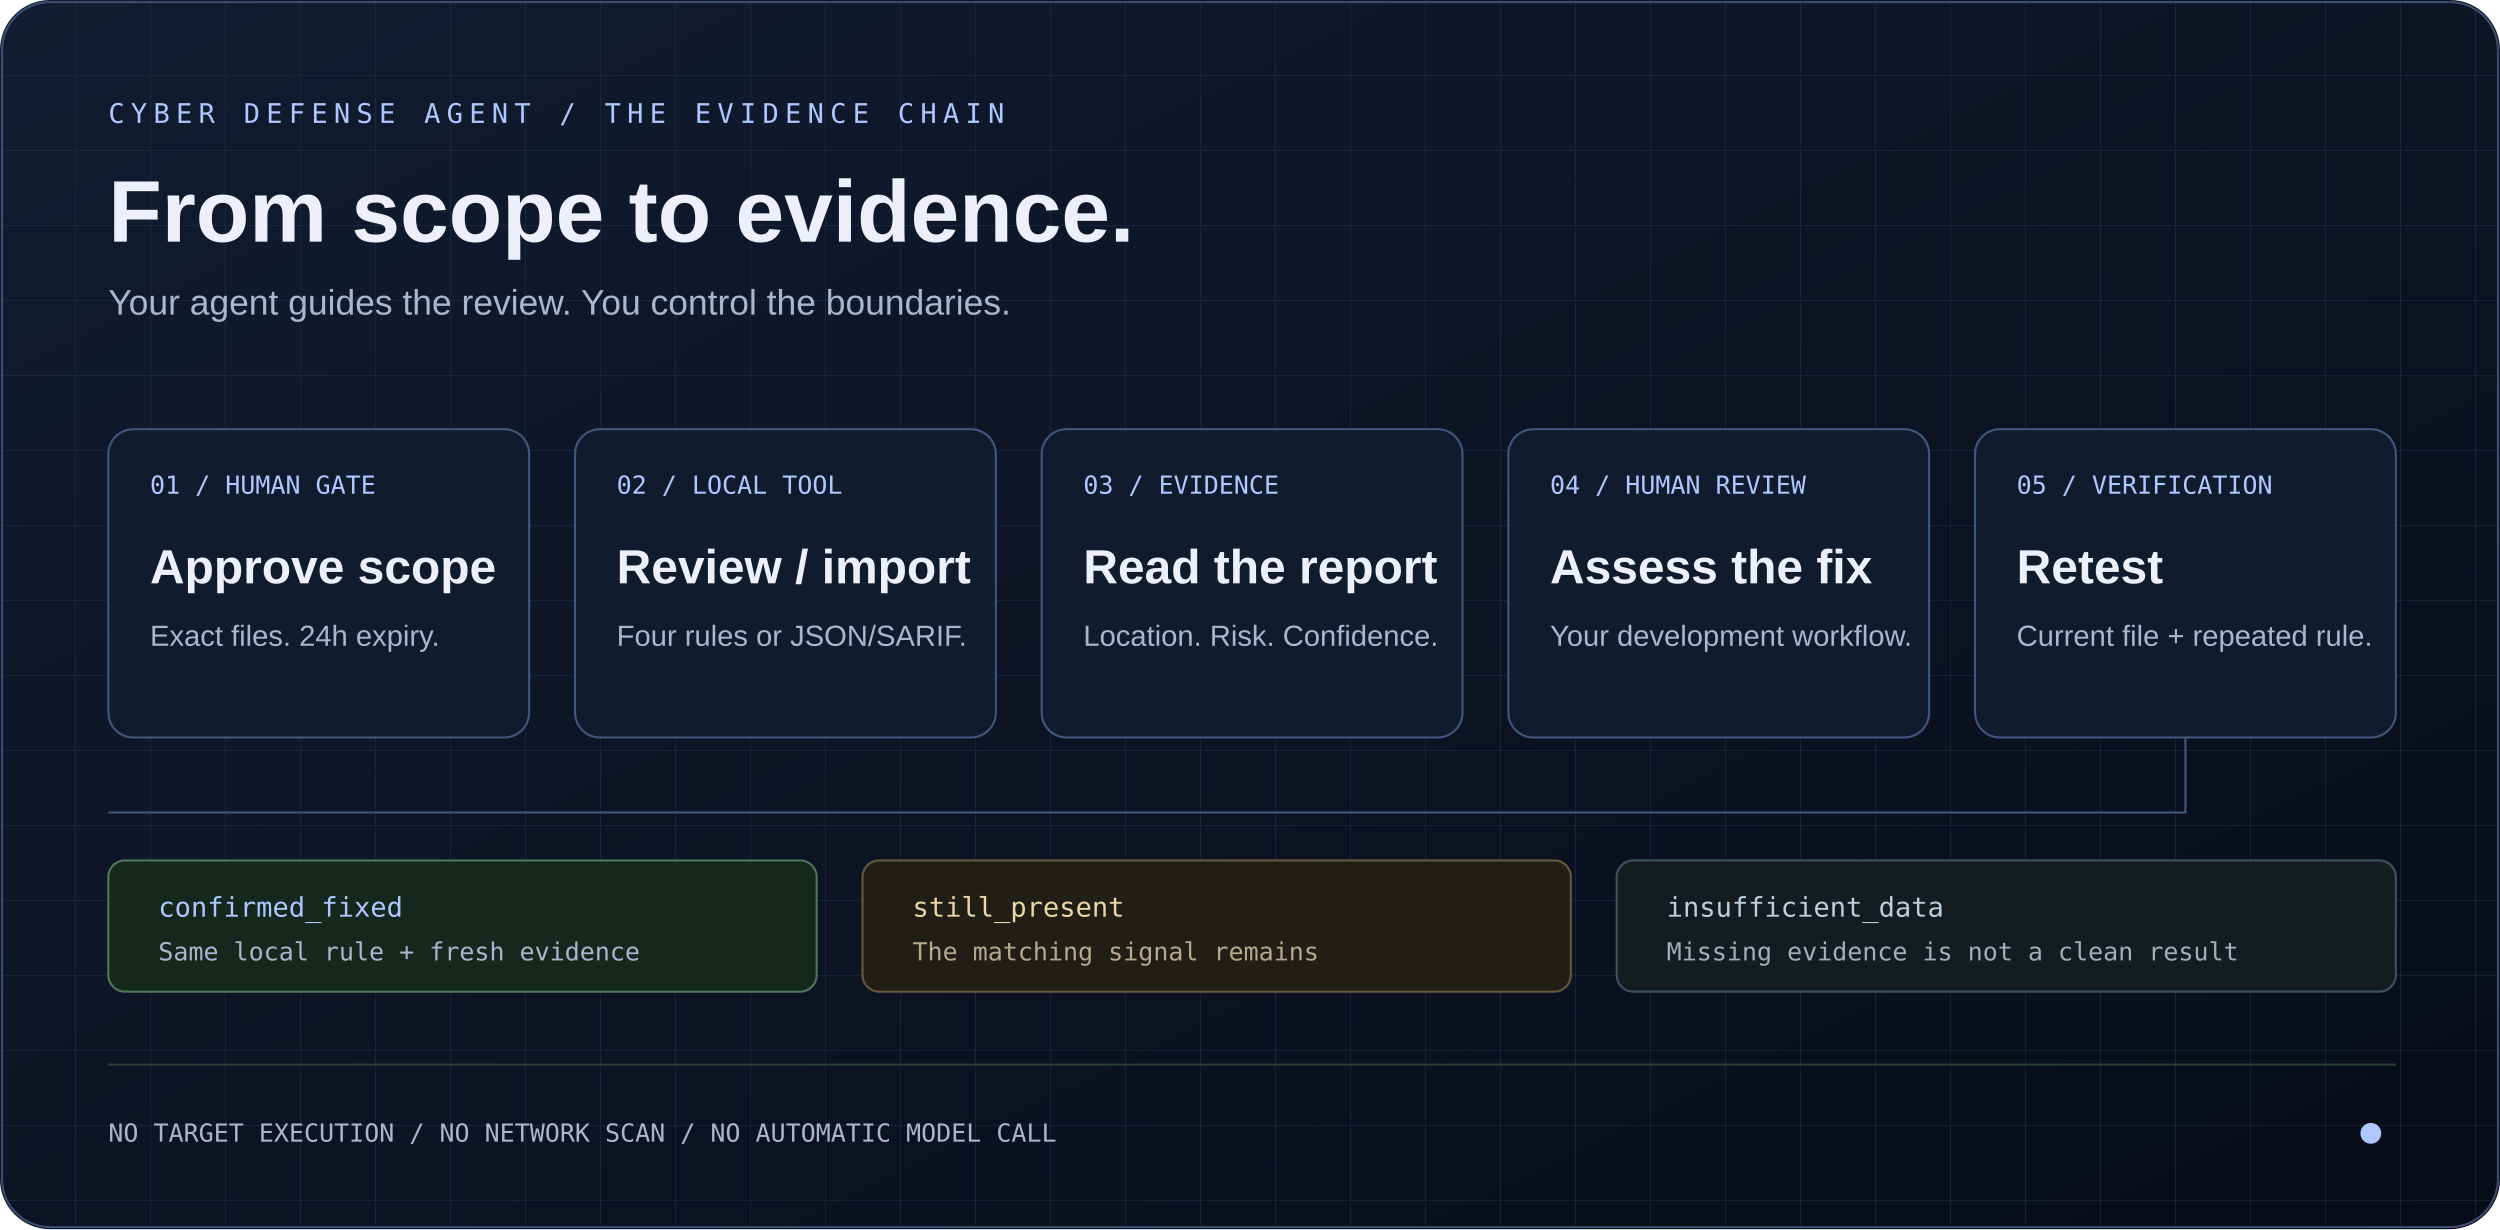
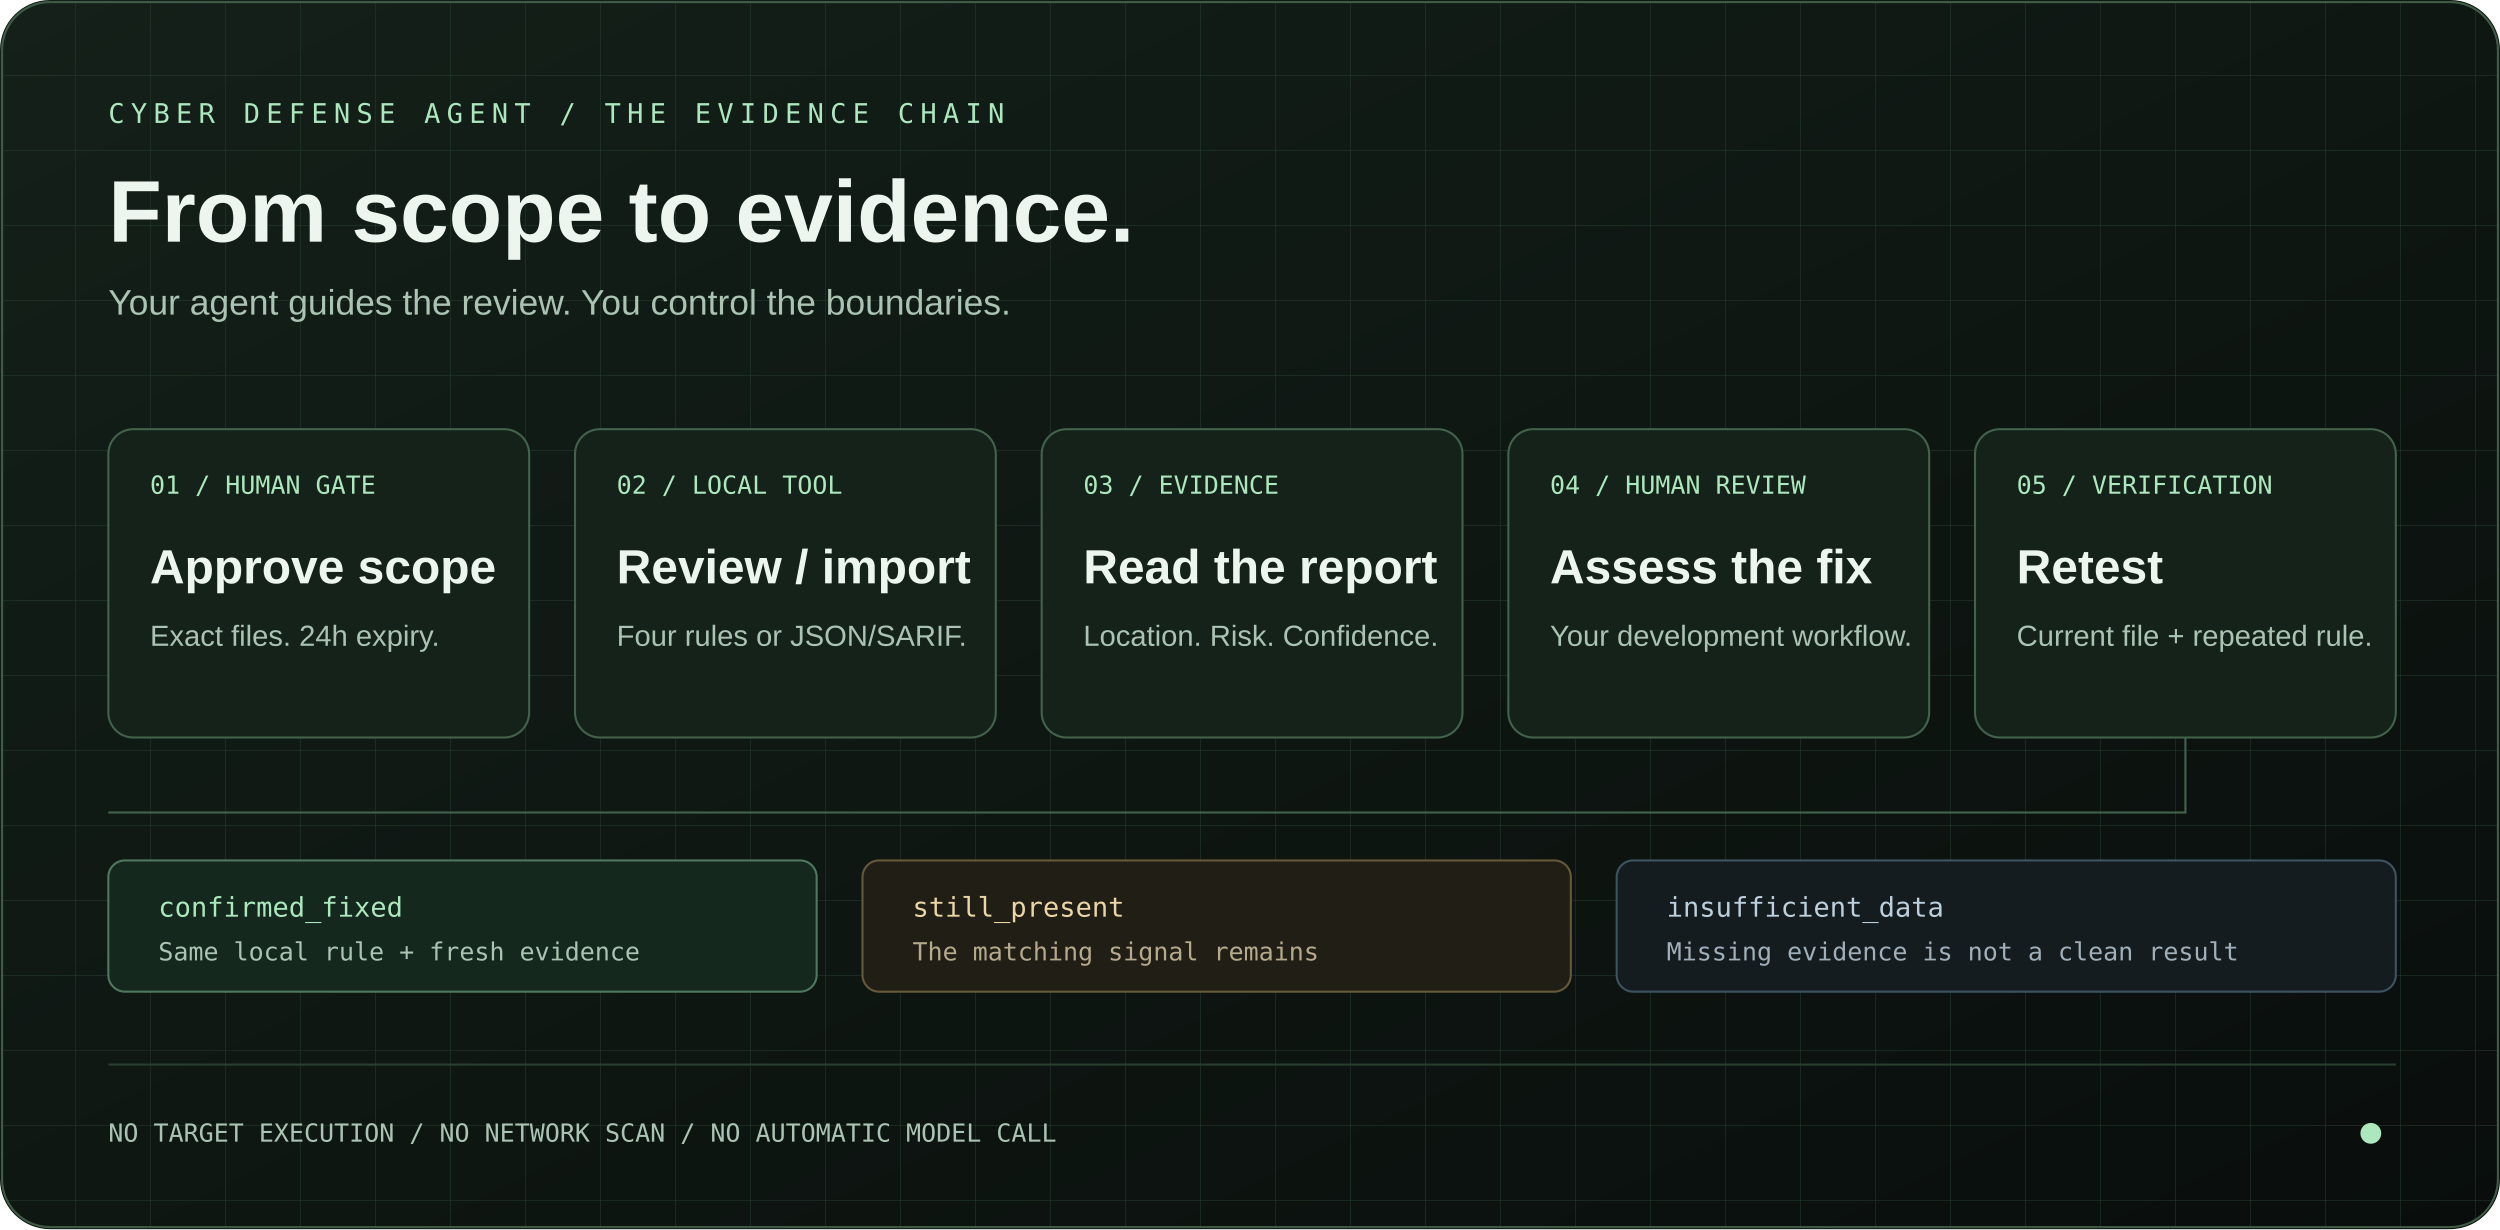
<svg xmlns="http://www.w3.org/2000/svg" width="1200" height="590" viewBox="0 0 1200 590" role="img" aria-labelledby="title desc">
  <defs>
    <linearGradient id="bg" x2="1" y2="1">
-       <stop stop-color="#111c30" />
-       <stop offset="1" stop-color="#080c18" />
+       <stop stop-color="#142019" />
+       <stop offset="1" stop-color="#090e0c" />
    </linearGradient>
    <linearGradient id="beam">
-       <stop stop-color="#354968" />
-       <stop offset=".5" stop-color="#aec8ff" />
-       <stop offset="1" stop-color="#354968" />
+       <stop stop-color="#36583f" />
+       <stop offset=".5" stop-color="#ace7bd" />
+       <stop offset="1" stop-color="#36583f" />
    </linearGradient>
    <pattern id="grid" width="36" height="36" patternUnits="userSpaceOnUse">
-       <path d="M36 0H0V36" fill="none" stroke="#24304a" stroke-width=".5" />
+       <path d="M36 0H0V36" fill="none" stroke="#263e2e" stroke-width=".5" />
    </pattern>
  </defs>
  <rect width="1200" height="590" rx="24" fill="url(#bg)" />
-   <rect x="1" y="1" width="1198" height="588" rx="23" fill="url(#grid)" stroke="#3c4d70" />
+   <rect x="1" y="1" width="1198" height="588" rx="23" fill="url(#grid)" stroke="#405c47" />
  <g font-family="Arial,sans-serif">
-     <text x="52" y="59" font-family="monospace" font-size="13" fill="#aec8ff" letter-spacing="3">CYBER DEFENSE AGENT / THE EVIDENCE CHAIN</text>
-     <text x="52" y="116" font-size="42" fill="#edf0fa" font-weight="700">From scope to evidence.</text>
-     <text x="52" y="151" font-size="17" fill="#a9b6cd">Your agent guides the review. You control the boundaries.</text>
+     <text x="52" y="59" font-family="monospace" font-size="13" fill="#ace7bd" letter-spacing="3">CYBER DEFENSE AGENT / THE EVIDENCE CHAIN</text>
+     <text x="52" y="116" font-size="42" fill="#edf6ee" font-weight="700">From scope to evidence.</text>
+     <text x="52" y="151" font-size="17" fill="#abc3b2">Your agent guides the review. You control the boundaries.</text>
    <path d="M120 271H1080" stroke="url(#beam)" stroke-width="2" />
-     <g fill="#111b2e" stroke="#40577e">
+     <g fill="#152219" stroke="#42624c">
      <rect x="52" y="206" width="202" height="148" rx="12" />
      <rect x="276" y="206" width="202" height="148" rx="12" />
      <rect x="500" y="206" width="202" height="148" rx="12" />
      <rect x="724" y="206" width="202" height="148" rx="12" />
      <rect x="948" y="206" width="202" height="148" rx="12" />
    </g>
-     <g fill="#aec8ff" font-family="monospace" font-size="12">
+     <g fill="#ace7bd" font-family="monospace" font-size="12">
      <text x="72" y="237">01 / HUMAN GATE</text>
      <text x="296" y="237">02 / LOCAL TOOL</text>
      <text x="520" y="237">03 / EVIDENCE</text>
      <text x="744" y="237">04 / HUMAN REVIEW</text>
      <text x="968" y="237">05 / VERIFICATION</text>
    </g>
-     <g fill="#edf0fa" font-size="23" font-weight="700">
+     <g fill="#edf6ee" font-size="23" font-weight="700">
      <text x="72" y="280">Approve scope</text>
      <text x="296" y="280">Review / import</text>
      <text x="520" y="280">Read the report</text>
      <text x="744" y="280">Assess the fix</text>
      <text x="968" y="280">Retest</text>
    </g>
-     <g fill="#a9b6cd" font-size="14">
+     <g fill="#abc3b2" font-size="14">
      <text x="72" y="310">Exact files. 24h expiry.</text>
      <text x="296" y="310">Four rules or JSON/SARIF.</text>
      <text x="520" y="310">Location. Risk. Confidence.</text>
      <text x="744" y="310">Your development workflow.</text>
      <text x="968" y="310">Current file + repeated rule.</text>
    </g>
-     <path d="M1049 354V390H52" stroke="#40577e" fill="none" />
+     <path d="M1049 354V390H52" stroke="#42624c" fill="none" />
    <g font-family="monospace" font-size="13">
      <rect x="52" y="413" width="340" height="63" rx="8" fill="#14281d" stroke="#50785e" />
-       <text x="76" y="440" fill="#aec8ff">confirmed_fixed</text>
-       <text x="76" y="461" fill="#a9b6cd" font-size="12">Same local rule + fresh evidence</text>
+       <text x="76" y="440" fill="#ace7bd">confirmed_fixed</text>
+       <text x="76" y="461" fill="#abc3b2" font-size="12">Same local rule + fresh evidence</text>
      <rect x="414" y="413" width="340" height="63" rx="8" fill="#211e15" stroke="#66583a" />
      <text x="438" y="440" fill="#ead6a7">still_present</text>
      <text x="438" y="461" fill="#b6aa8e" font-size="12">The matching signal remains</text>
      <rect x="776" y="413" width="374" height="63" rx="8" fill="#151c20" stroke="#3e5360" />
      <text x="800" y="440" fill="#bccfdc">insufficient_data</text>
      <text x="800" y="461" fill="#a0afb9" font-size="12">Missing evidence is not a clean result</text>
    </g>
    <path d="M52 511H1150" stroke="#293e31" />
-     <text x="52" y="548" fill="#a9b6cd" font-family="monospace" font-size="12">NO TARGET EXECUTION  /  NO NETWORK SCAN  /  NO AUTOMATIC MODEL CALL</text>
-     <circle cx="1138" cy="544" r="5" fill="#aec8ff" />
+     <text x="52" y="548" fill="#abc3b2" font-family="monospace" font-size="12">NO TARGET EXECUTION  /  NO NETWORK SCAN  /  NO AUTOMATIC MODEL CALL</text>
+     <circle cx="1138" cy="544" r="5" fill="#ace7bd" />
  </g>
</svg>
